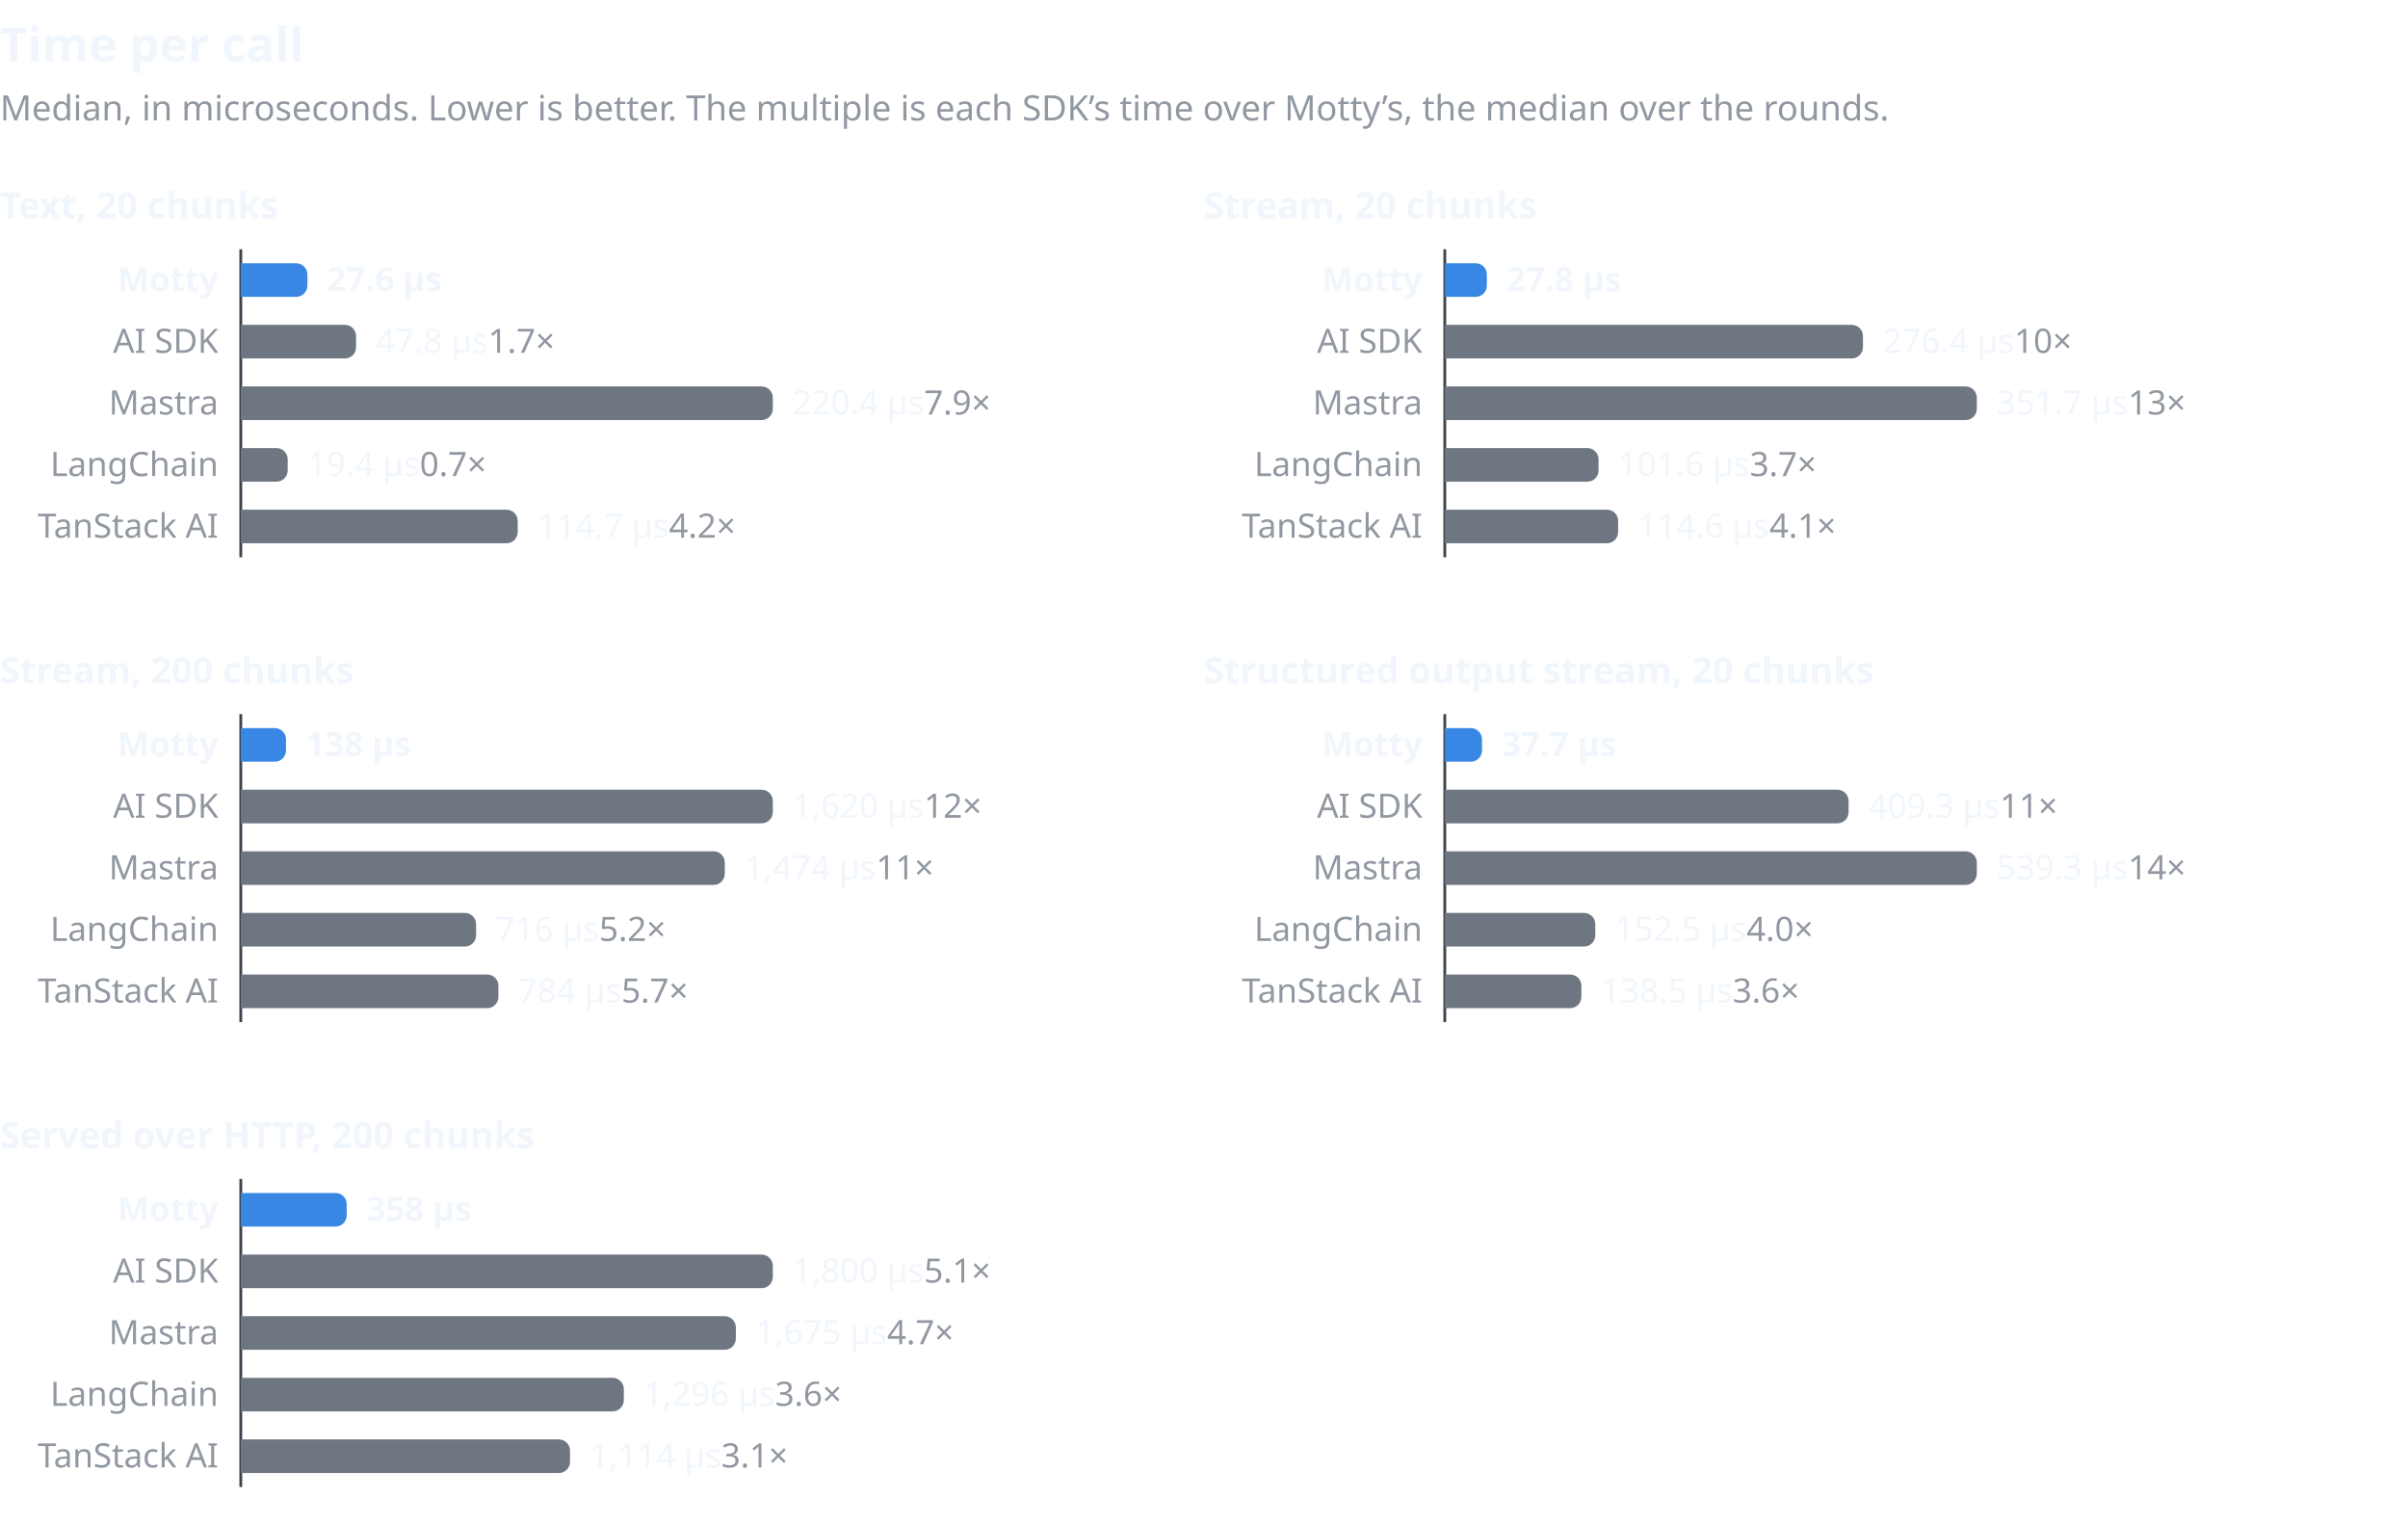
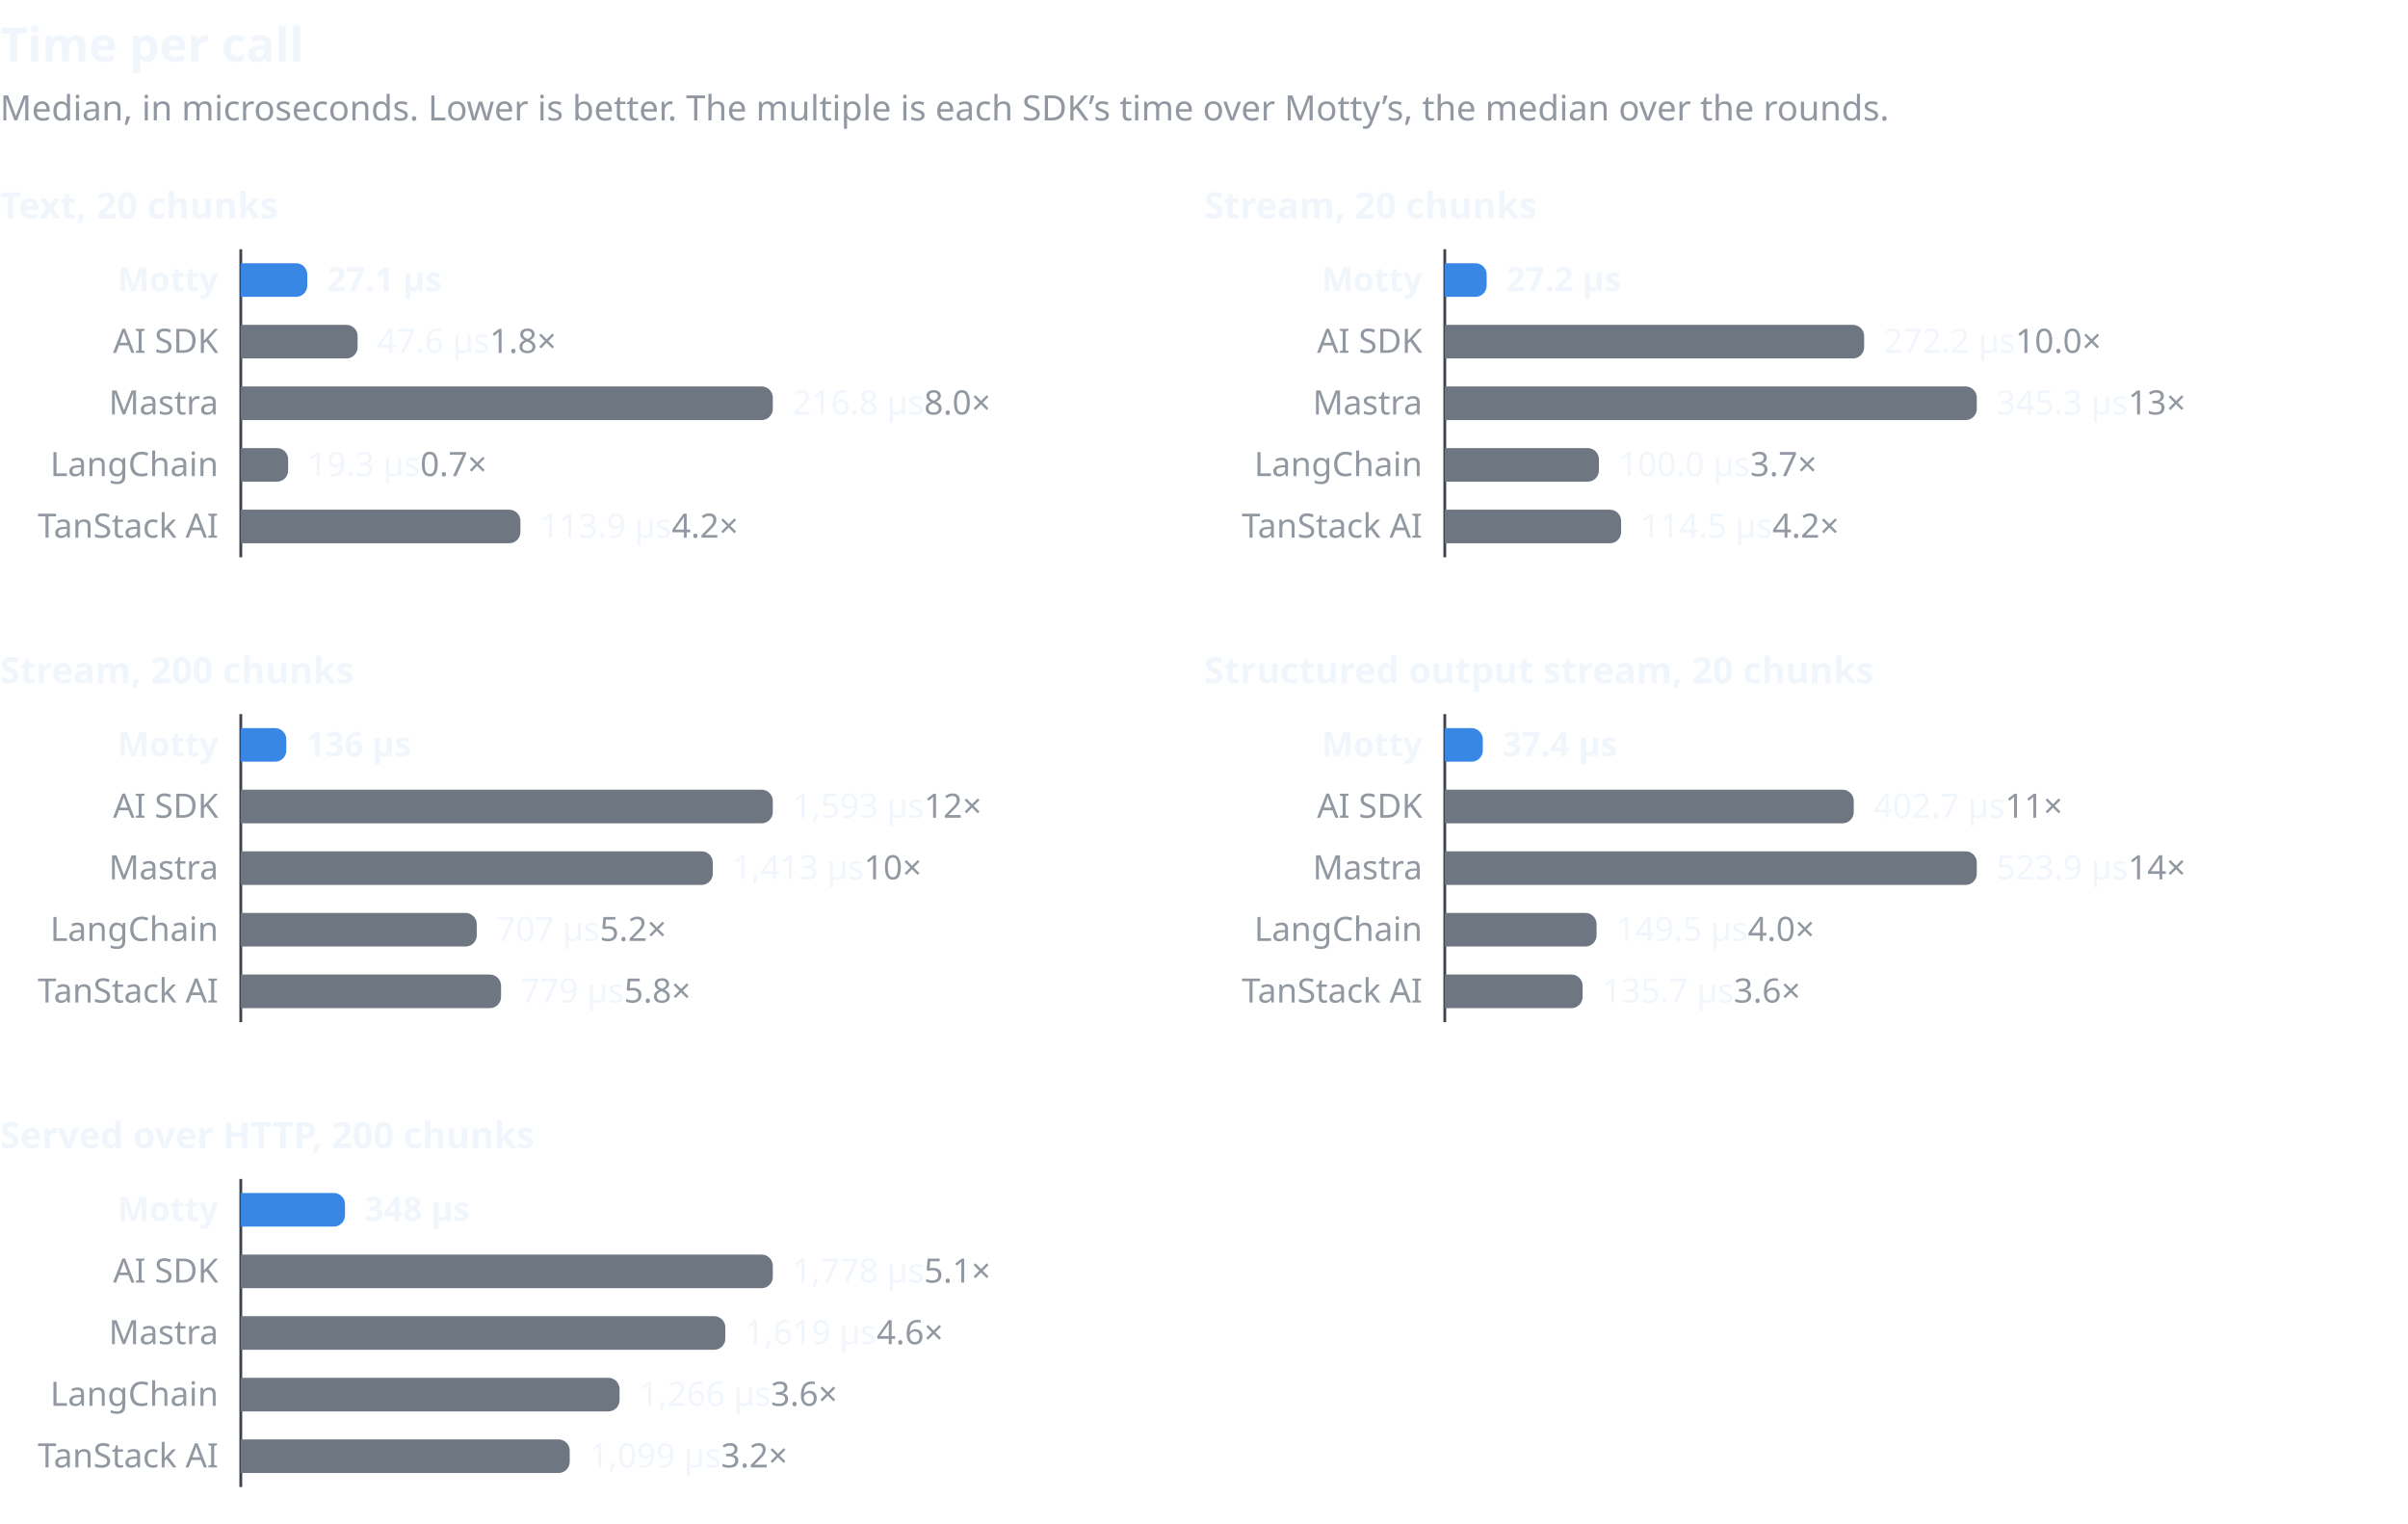
<svg xmlns="http://www.w3.org/2000/svg" viewBox="0 0 860 544" width="860" height="544" font-family="-apple-system,BlinkMacSystemFont,'Segoe UI','Noto Sans',Helvetica,Arial,sans-serif" role="img" aria-label="Time per call. Median, in microseconds. Lower is better. The multiple is each SDK’s time over Motty’s, the median over the rounds.">
  <text x="0" y="22" font-size="17" font-weight="600" fill="#f0f6fc">Time per call</text>
  <text x="0" y="43" font-size="12.5" fill="#9198a1">Median, in microseconds. Lower is better. The multiple is each SDK’s time over Motty’s, the median over the rounds.</text>
  <text x="0" y="78" font-size="13" font-weight="600" fill="#f0f6fc">Text, 20 chunks</text>
  <line x1="86" x2="86" y1="89" y2="199" stroke="#3d444d" stroke-width="1" />
  <text x="78" y="104" font-size="12" text-anchor="end" fill="#f0f6fc" font-weight="600">Motty</text>
-   <path d="M86 94h19.781a4 4 0 0 1 4 4v4a4 4 0 0 1 -4 4h-19.781z" fill="#3987e5" />
-   <text x="116.781" y="104" font-size="12" fill="#f0f6fc" font-weight="600">27.6 µs</text>
+   <path d="M86 94h19.741a4 4 0 0 1 4 4v4a4 4 0 0 1 -4 4h-19.741z" fill="#3987e5" />
+   <text x="116.741" y="104" font-size="12" fill="#f0f6fc" font-weight="600">27.1 µs</text>
  <text x="78" y="126" font-size="12" text-anchor="end" fill="#9198a1">AI SDK</text>
-   <path d="M86 116h37.168a4 4 0 0 1 4 4v4a4 4 0 0 1 -4 4h-37.168z" fill="#6e7681" />
-   <text x="134.168" y="126" font-size="12" fill="#f0f6fc">47.8 µs<tspan fill="#9198a1" font-weight="400">  1.7×</tspan>
+   <path d="M86 116h37.711a4 4 0 0 1 4 4v4a4 4 0 0 1 -4 4h-37.711z" fill="#6e7681" />
+   <text x="134.711" y="126" font-size="12" fill="#f0f6fc">47.6 µs<tspan fill="#9198a1" font-weight="400">  1.8×</tspan>
  </text>
  <text x="78" y="148" font-size="12" text-anchor="end" fill="#9198a1">Mastra</text>
  <path d="M86 138h186a4 4 0 0 1 4 4v4a4 4 0 0 1 -4 4h-186z" fill="#6e7681" />
-   <text x="283" y="148" font-size="12" fill="#f0f6fc">220.4 µs<tspan fill="#9198a1" font-weight="400">  7.9×</tspan>
+   <text x="283" y="148" font-size="12" fill="#f0f6fc">216.8 µs<tspan fill="#9198a1" font-weight="400">  8.0×</tspan>
  </text>
  <text x="78" y="170" font-size="12" text-anchor="end" fill="#9198a1">LangChain</text>
-   <path d="M86 160h12.741a4 4 0 0 1 4 4v4a4 4 0 0 1 -4 4h-12.741z" fill="#6e7681" />
-   <text x="109.741" y="170" font-size="12" fill="#f0f6fc">19.4 µs<tspan fill="#9198a1" font-weight="400">  0.7×</tspan>
+   <path d="M86 160h12.911a4 4 0 0 1 4 4v4a4 4 0 0 1 -4 4h-12.911z" fill="#6e7681" />
+   <text x="109.911" y="170" font-size="12" fill="#f0f6fc">19.3 µs<tspan fill="#9198a1" font-weight="400">  0.7×</tspan>
  </text>
  <text x="78" y="192" font-size="12" text-anchor="end" fill="#9198a1">TanStack AI</text>
-   <path d="M86 182h94.898a4 4 0 0 1 4 4v4a4 4 0 0 1 -4 4h-94.898z" fill="#6e7681" />
-   <text x="191.898" y="192" font-size="12" fill="#f0f6fc">114.7 µs<tspan fill="#9198a1" font-weight="400">  4.2×</tspan>
+   <path d="M86 182h95.858a4 4 0 0 1 4 4v4a4 4 0 0 1 -4 4h-95.858z" fill="#6e7681" />
+   <text x="192.858" y="192" font-size="12" fill="#f0f6fc">113.9 µs<tspan fill="#9198a1" font-weight="400">  4.2×</tspan>
  </text>
  <text x="430" y="78" font-size="13" font-weight="600" fill="#f0f6fc">Stream, 20 chunks</text>
  <line x1="516" x2="516" y1="89" y2="199" stroke="#3d444d" stroke-width="1" />
  <text x="508" y="104" font-size="12" text-anchor="end" fill="#f0f6fc" font-weight="600">Motty</text>
-   <path d="M516 94h11.016a4 4 0 0 1 4 4v4a4 4 0 0 1 -4 4h-11.016z" fill="#3987e5" />
-   <text x="538.016" y="104" font-size="12" fill="#f0f6fc" font-weight="600">27.8 µs</text>
+   <path d="M516 94h10.947a4 4 0 0 1 4 4v4a4 4 0 0 1 -4 4h-10.947z" fill="#3987e5" />
+   <text x="537.947" y="104" font-size="12" fill="#f0f6fc" font-weight="600">27.2 µs</text>
  <text x="508" y="126" font-size="12" text-anchor="end" fill="#9198a1">AI SDK</text>
-   <path d="M516 116h145.343a4 4 0 0 1 4 4v4a4 4 0 0 1 -4 4h-145.343z" fill="#6e7681" />
-   <text x="672.343" y="126" font-size="12" fill="#f0f6fc">276.4 µs<tspan fill="#9198a1" font-weight="400">  10×</tspan>
+   <path d="M516 116h145.767a4 4 0 0 1 4 4v4a4 4 0 0 1 -4 4h-145.767z" fill="#6e7681" />
+   <text x="672.767" y="126" font-size="12" fill="#f0f6fc">272.2 µs<tspan fill="#9198a1" font-weight="400">  10.0×</tspan>
  </text>
  <text x="508" y="148" font-size="12" text-anchor="end" fill="#9198a1">Mastra</text>
  <path d="M516 138h186a4 4 0 0 1 4 4v4a4 4 0 0 1 -4 4h-186z" fill="#6e7681" />
-   <text x="713" y="148" font-size="12" fill="#f0f6fc">351.7 µs<tspan fill="#9198a1" font-weight="400">  13×</tspan>
+   <text x="713" y="148" font-size="12" fill="#f0f6fc">345.3 µs<tspan fill="#9198a1" font-weight="400">  13×</tspan>
  </text>
  <text x="508" y="170" font-size="12" text-anchor="end" fill="#9198a1">LangChain</text>
-   <path d="M516 160h50.906a4 4 0 0 1 4 4v4a4 4 0 0 1 -4 4h-50.906z" fill="#6e7681" />
-   <text x="577.906" y="170" font-size="12" fill="#f0f6fc">101.6 µs<tspan fill="#9198a1" font-weight="400">  3.7×</tspan>
+   <path d="M516 160h51.042a4 4 0 0 1 4 4v4a4 4 0 0 1 -4 4h-51.042z" fill="#6e7681" />
+   <text x="578.042" y="170" font-size="12" fill="#f0f6fc">100.0 µs<tspan fill="#9198a1" font-weight="400">  3.7×</tspan>
  </text>
  <text x="508" y="192" font-size="12" text-anchor="end" fill="#9198a1">TanStack AI</text>
-   <path d="M516 182h57.907a4 4 0 0 1 4 4v4a4 4 0 0 1 -4 4h-57.907z" fill="#6e7681" />
-   <text x="584.907" y="192" font-size="12" fill="#f0f6fc">114.6 µs<tspan fill="#9198a1" font-weight="400">  4.1×</tspan>
+   <path d="M516 182h58.974a4 4 0 0 1 4 4v4a4 4 0 0 1 -4 4h-58.974z" fill="#6e7681" />
+   <text x="585.974" y="192" font-size="12" fill="#f0f6fc">114.5 µs<tspan fill="#9198a1" font-weight="400">  4.2×</tspan>
  </text>
  <text x="0" y="244" font-size="13" font-weight="600" fill="#f0f6fc">Stream, 200 chunks</text>
  <line x1="86" x2="86" y1="255" y2="365" stroke="#3d444d" stroke-width="1" />
  <text x="78" y="270" font-size="12" text-anchor="end" fill="#f0f6fc" font-weight="600">Motty</text>
-   <path d="M86 260h12.142a4 4 0 0 1 4 4v4a4 4 0 0 1 -4 4h-12.142z" fill="#3987e5" />
-   <text x="109.142" y="270" font-size="12" fill="#f0f6fc" font-weight="600">138 µs</text>
+   <path d="M86 260h12.254a4 4 0 0 1 4 4v4a4 4 0 0 1 -4 4h-12.254z" fill="#3987e5" />
+   <text x="109.254" y="270" font-size="12" fill="#f0f6fc" font-weight="600">136 µs</text>
  <text x="78" y="292" font-size="12" text-anchor="end" fill="#9198a1">AI SDK</text>
  <path d="M86 282h186a4 4 0 0 1 4 4v4a4 4 0 0 1 -4 4h-186z" fill="#6e7681" />
-   <text x="283" y="292" font-size="12" fill="#f0f6fc">1,620 µs<tspan fill="#9198a1" font-weight="400">  12×</tspan>
+   <text x="283" y="292" font-size="12" fill="#f0f6fc">1,593 µs<tspan fill="#9198a1" font-weight="400">  12×</tspan>
  </text>
  <text x="78" y="314" font-size="12" text-anchor="end" fill="#9198a1">Mastra</text>
-   <path d="M86 304h168.856a4 4 0 0 1 4 4v4a4 4 0 0 1 -4 4h-168.856z" fill="#6e7681" />
-   <text x="265.856" y="314" font-size="12" fill="#f0f6fc">1,474 µs<tspan fill="#9198a1" font-weight="400">  11×</tspan>
+   <path d="M86 304h164.568a4 4 0 0 1 4 4v4a4 4 0 0 1 -4 4h-164.568z" fill="#6e7681" />
+   <text x="261.568" y="314" font-size="12" fill="#f0f6fc">1,413 µs<tspan fill="#9198a1" font-weight="400">  10×</tspan>
  </text>
  <text x="78" y="336" font-size="12" text-anchor="end" fill="#9198a1">LangChain</text>
-   <path d="M86 326h80.036a4 4 0 0 1 4 4v4a4 4 0 0 1 -4 4h-80.036z" fill="#6e7681" />
-   <text x="177.036" y="336" font-size="12" fill="#f0f6fc">716 µs<tspan fill="#9198a1" font-weight="400">  5.2×</tspan>
+   <path d="M86 326h80.272a4 4 0 0 1 4 4v4a4 4 0 0 1 -4 4h-80.272z" fill="#6e7681" />
+   <text x="177.272" y="336" font-size="12" fill="#f0f6fc">707 µs<tspan fill="#9198a1" font-weight="400">  5.2×</tspan>
  </text>
  <text x="78" y="358" font-size="12" text-anchor="end" fill="#9198a1">TanStack AI</text>
-   <path d="M86 348h88.007a4 4 0 0 1 4 4v4a4 4 0 0 1 -4 4h-88.007z" fill="#6e7681" />
-   <text x="185.007" y="358" font-size="12" fill="#f0f6fc">784 µs<tspan fill="#9198a1" font-weight="400">  5.7×</tspan>
+   <path d="M86 348h88.953a4 4 0 0 1 4 4v4a4 4 0 0 1 -4 4h-88.953z" fill="#6e7681" />
+   <text x="185.953" y="358" font-size="12" fill="#f0f6fc">779 µs<tspan fill="#9198a1" font-weight="400">  5.8×</tspan>
  </text>
  <text x="430" y="244" font-size="13" font-weight="600" fill="#f0f6fc">Structured output stream, 20 chunks</text>
  <line x1="516" x2="516" y1="255" y2="365" stroke="#3d444d" stroke-width="1" />
  <text x="508" y="270" font-size="12" text-anchor="end" fill="#f0f6fc" font-weight="600">Motty</text>
-   <path d="M516 260h9.285a4 4 0 0 1 4 4v4a4 4 0 0 1 -4 4h-9.285z" fill="#3987e5" />
-   <text x="536.285" y="270" font-size="12" fill="#f0f6fc" font-weight="600">37.7 µs</text>
+   <path d="M516 260h9.57a4 4 0 0 1 4 4v4a4 4 0 0 1 -4 4h-9.57z" fill="#3987e5" />
+   <text x="536.57" y="270" font-size="12" fill="#f0f6fc" font-weight="600">37.4 µs</text>
  <text x="508" y="292" font-size="12" text-anchor="end" fill="#9198a1">AI SDK</text>
-   <path d="M516 282h140.214a4 4 0 0 1 4 4v4a4 4 0 0 1 -4 4h-140.214z" fill="#6e7681" />
-   <text x="667.214" y="292" font-size="12" fill="#f0f6fc">409.3 µs<tspan fill="#9198a1" font-weight="400">  11×</tspan>
+   <path d="M516 282h142.055a4 4 0 0 1 4 4v4a4 4 0 0 1 -4 4h-142.055z" fill="#6e7681" />
+   <text x="669.055" y="292" font-size="12" fill="#f0f6fc">402.7 µs<tspan fill="#9198a1" font-weight="400">  11×</tspan>
  </text>
  <text x="508" y="314" font-size="12" text-anchor="end" fill="#9198a1">Mastra</text>
  <path d="M516 304h186a4 4 0 0 1 4 4v4a4 4 0 0 1 -4 4h-186z" fill="#6e7681" />
-   <text x="713" y="314" font-size="12" fill="#f0f6fc">539.3 µs<tspan fill="#9198a1" font-weight="400">  14×</tspan>
+   <text x="713" y="314" font-size="12" fill="#f0f6fc">523.9 µs<tspan fill="#9198a1" font-weight="400">  14×</tspan>
  </text>
  <text x="508" y="336" font-size="12" text-anchor="end" fill="#9198a1">LangChain</text>
-   <path d="M516 326h49.742a4 4 0 0 1 4 4v4a4 4 0 0 1 -4 4h-49.742z" fill="#6e7681" />
-   <text x="576.742" y="336" font-size="12" fill="#f0f6fc">152.5 µs<tspan fill="#9198a1" font-weight="400">  4.0×</tspan>
+   <path d="M516 326h50.206a4 4 0 0 1 4 4v4a4 4 0 0 1 -4 4h-50.206z" fill="#6e7681" />
+   <text x="577.206" y="336" font-size="12" fill="#f0f6fc">149.5 µs<tspan fill="#9198a1" font-weight="400">  4.0×</tspan>
  </text>
  <text x="508" y="358" font-size="12" text-anchor="end" fill="#9198a1">TanStack AI</text>
-   <path d="M516 348h44.781a4 4 0 0 1 4 4v4a4 4 0 0 1 -4 4h-44.781z" fill="#6e7681" />
-   <text x="571.781" y="358" font-size="12" fill="#f0f6fc">138.5 µs<tspan fill="#9198a1" font-weight="400">  3.6×</tspan>
+   <path d="M516 348h45.219a4 4 0 0 1 4 4v4a4 4 0 0 1 -4 4h-45.219z" fill="#6e7681" />
+   <text x="572.219" y="358" font-size="12" fill="#f0f6fc">135.7 µs<tspan fill="#9198a1" font-weight="400">  3.6×</tspan>
  </text>
  <text x="0" y="410" font-size="13" font-weight="600" fill="#f0f6fc">Served over HTTP, 200 chunks</text>
  <line x1="86" x2="86" y1="421" y2="531" stroke="#3d444d" stroke-width="1" />
  <text x="78" y="436" font-size="12" text-anchor="end" fill="#f0f6fc" font-weight="600">Motty</text>
-   <path d="M86 426h33.825a4 4 0 0 1 4 4v4a4 4 0 0 1 -4 4h-33.825z" fill="#3987e5" />
-   <text x="130.825" y="436" font-size="12" fill="#f0f6fc" font-weight="600">358 µs</text>
+   <path d="M86 426h33.219a4 4 0 0 1 4 4v4a4 4 0 0 1 -4 4h-33.219z" fill="#3987e5" />
+   <text x="130.219" y="436" font-size="12" fill="#f0f6fc" font-weight="600">348 µs</text>
  <text x="78" y="458" font-size="12" text-anchor="end" fill="#9198a1">AI SDK</text>
  <path d="M86 448h186a4 4 0 0 1 4 4v4a4 4 0 0 1 -4 4h-186z" fill="#6e7681" />
-   <text x="283" y="458" font-size="12" fill="#f0f6fc">1,800 µs<tspan fill="#9198a1" font-weight="400">  5.1×</tspan>
+   <text x="283" y="458" font-size="12" fill="#f0f6fc">1,778 µs<tspan fill="#9198a1" font-weight="400">  5.1×</tspan>
  </text>
  <text x="78" y="480" font-size="12" text-anchor="end" fill="#9198a1">Mastra</text>
-   <path d="M86 470h172.805a4 4 0 0 1 4 4v4a4 4 0 0 1 -4 4h-172.805z" fill="#6e7681" />
-   <text x="269.805" y="480" font-size="12" fill="#f0f6fc">1,675 µs<tspan fill="#9198a1" font-weight="400">  4.7×</tspan>
+   <path d="M86 470h169.049a4 4 0 0 1 4 4v4a4 4 0 0 1 -4 4h-169.049z" fill="#6e7681" />
+   <text x="266.049" y="480" font-size="12" fill="#f0f6fc">1,619 µs<tspan fill="#9198a1" font-weight="400">  4.6×</tspan>
  </text>
  <text x="78" y="502" font-size="12" text-anchor="end" fill="#9198a1">LangChain</text>
-   <path d="M86 492h132.794a4 4 0 0 1 4 4v4a4 4 0 0 1 -4 4h-132.794z" fill="#6e7681" />
-   <text x="229.794" y="502" font-size="12" fill="#f0f6fc">1,296 µs<tspan fill="#9198a1" font-weight="400">  3.6×</tspan>
+   <path d="M86 492h131.278a4 4 0 0 1 4 4v4a4 4 0 0 1 -4 4h-131.278z" fill="#6e7681" />
+   <text x="228.278" y="502" font-size="12" fill="#f0f6fc">1,266 µs<tspan fill="#9198a1" font-weight="400">  3.6×</tspan>
  </text>
  <text x="78" y="524" font-size="12" text-anchor="end" fill="#9198a1">TanStack AI</text>
-   <path d="M86 514h113.578a4 4 0 0 1 4 4v4a4 4 0 0 1 -4 4h-113.578z" fill="#6e7681" />
-   <text x="210.578" y="524" font-size="12" fill="#f0f6fc">1,114 µs<tspan fill="#9198a1" font-weight="400">  3.1×</tspan>
+   <path d="M86 514h113.472a4 4 0 0 1 4 4v4a4 4 0 0 1 -4 4h-113.472z" fill="#6e7681" />
+   <text x="210.472" y="524" font-size="12" fill="#f0f6fc">1,099 µs<tspan fill="#9198a1" font-weight="400">  3.2×</tspan>
  </text>
</svg>
